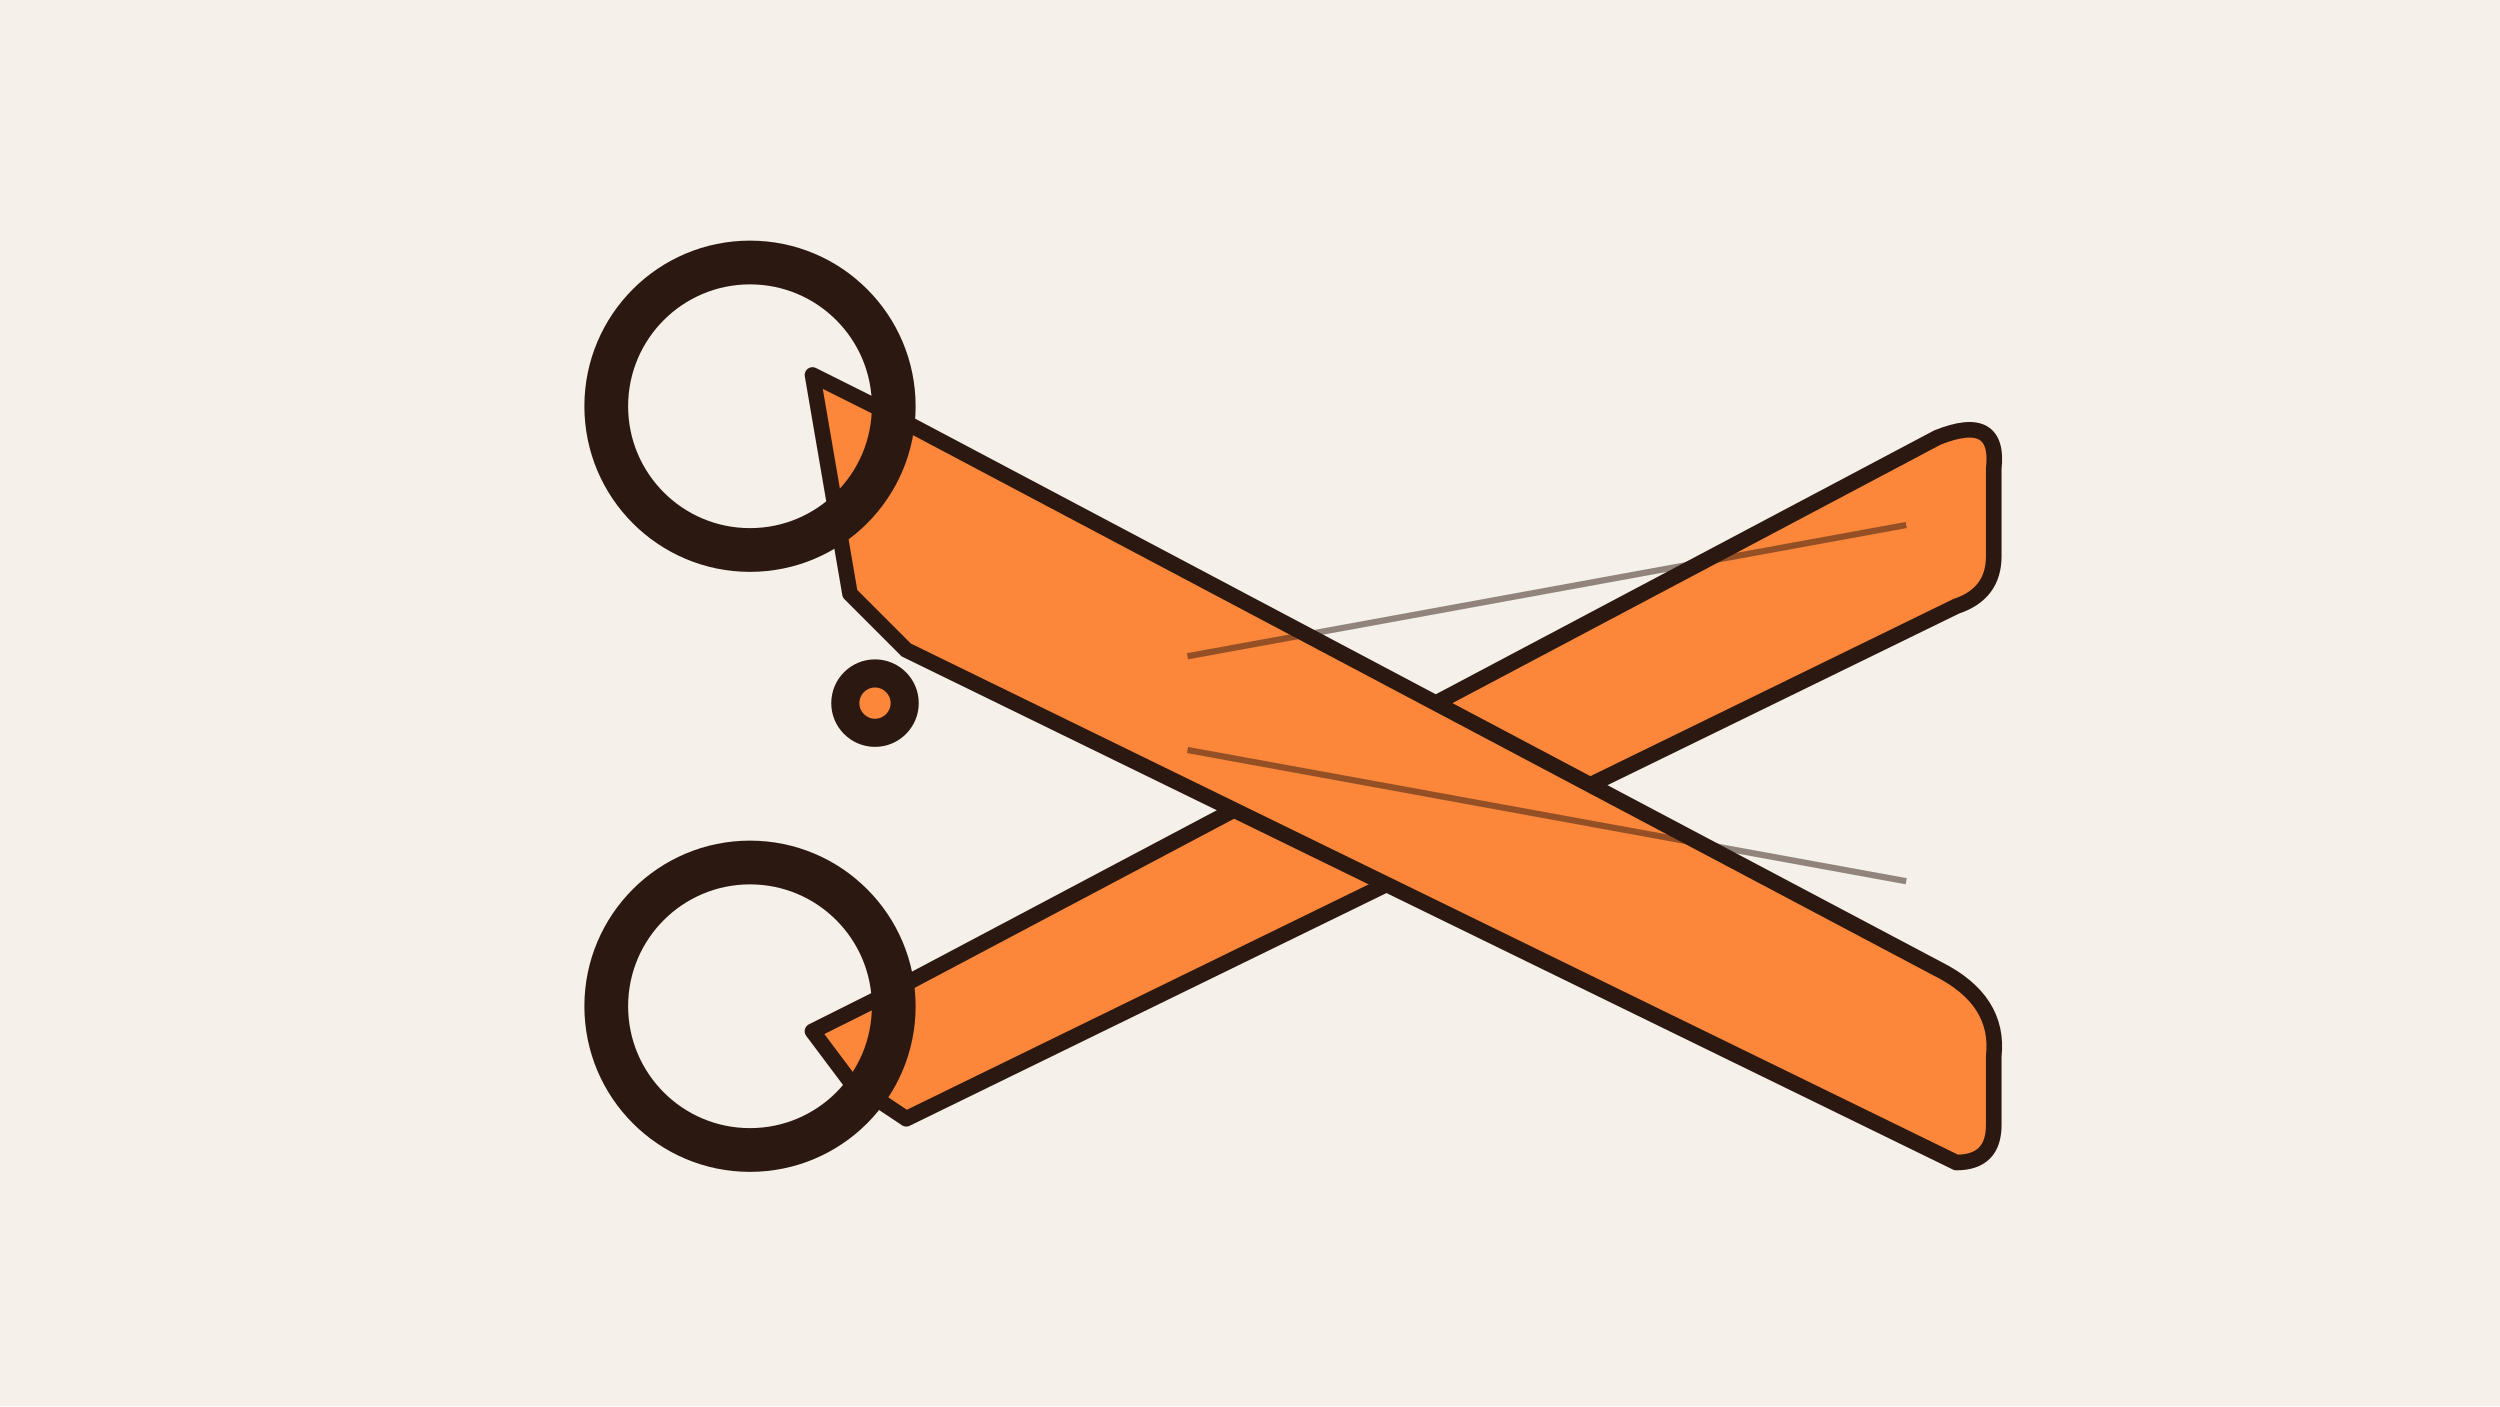
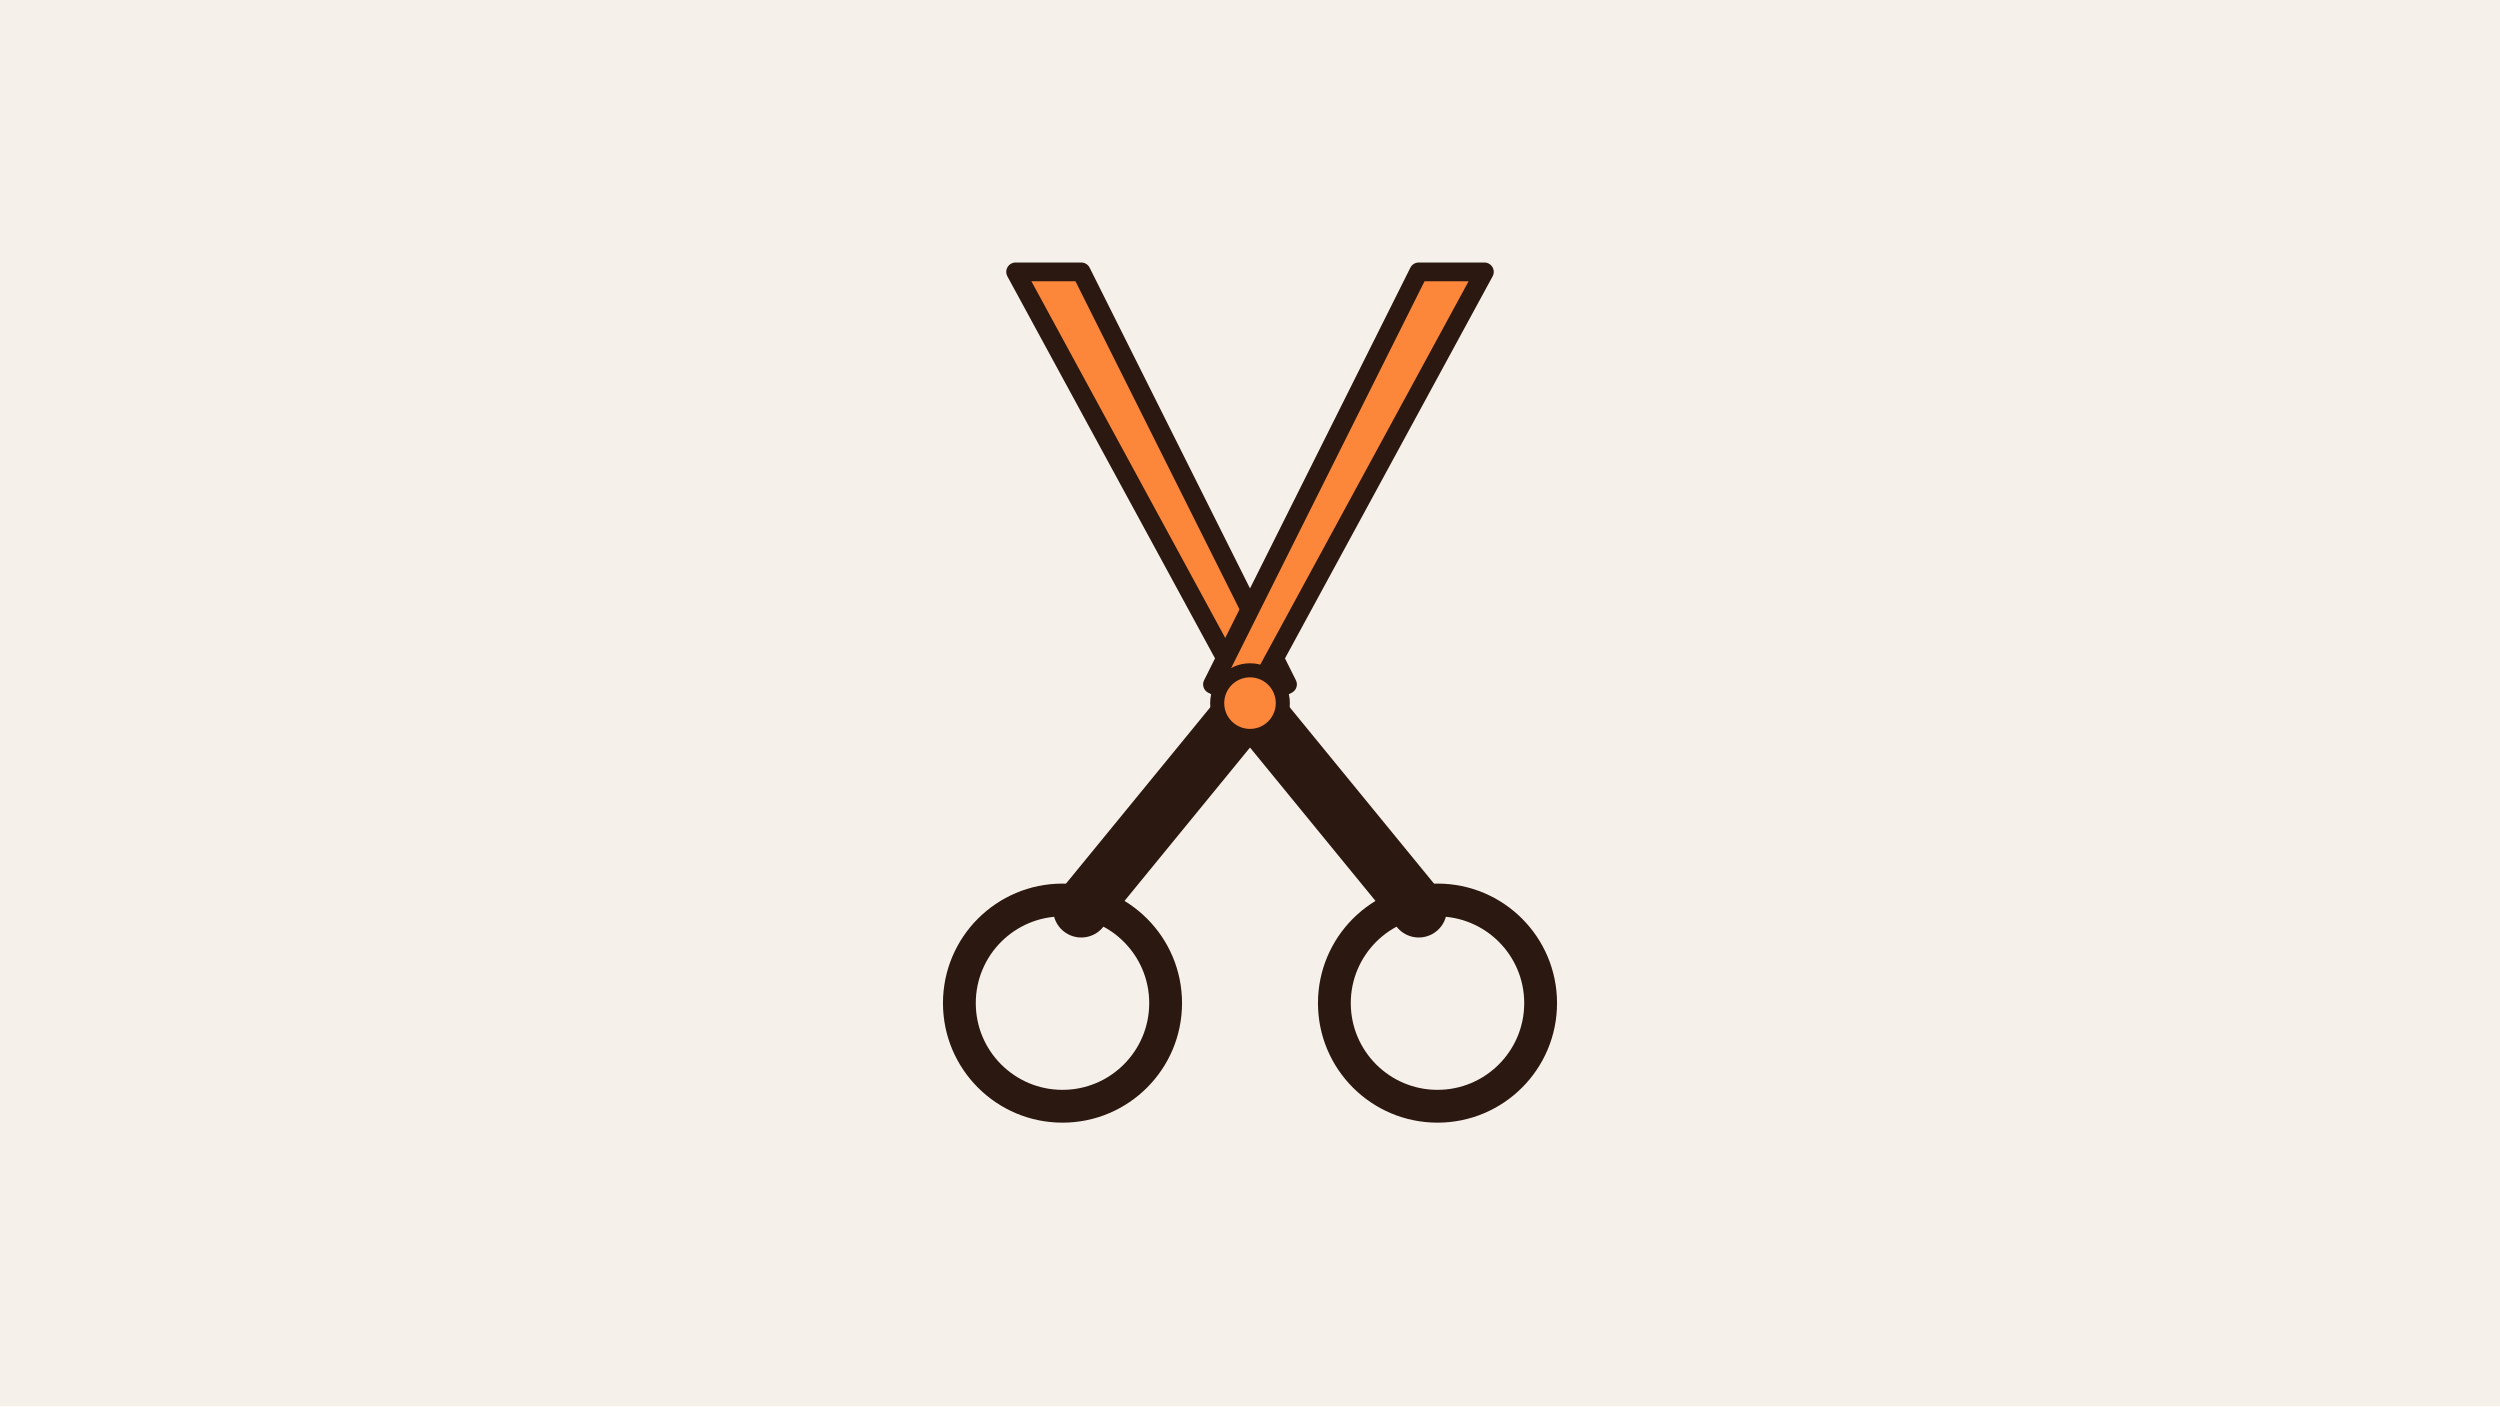
- <svg xmlns="http://www.w3.org/2000/svg" viewBox="0 0 800 450" preserveAspectRatio="xMidYMid slice" role="img" aria-label="Otvorené barberské nožnice">
+ <svg xmlns="http://www.w3.org/2000/svg" viewBox="0 0 800 450" preserveAspectRatio="xMidYMid slice" role="img" aria-label="Otvorené barberské nožnice — symbol fade strihu">
  <rect width="800" height="450" fill="#f5f1ea" />
-   <g transform="translate(180 90)">
-     <path d="M 80 240              L 100 230              L 440 50              Q 460 42 458 60              L 458 88              Q 458 100 446 104              L 110 268              L 92 256 Z" fill="#fc873a" stroke="#2b1810" stroke-width="5" stroke-linejoin="round" />
-     <path d="M 80 30              L 100 40              L 440 220              Q 460 230 458 248              L 458 270              Q 458 282 446 282              L 110 118              L 92 100 Z" fill="#fc873a" stroke="#2b1810" stroke-width="5" stroke-linejoin="round" />
-     <circle cx="100" cy="135" r="14" fill="#2b1810" />
-     <circle cx="100" cy="135" r="5" fill="#fc873a" />
-     <circle cx="60" cy="232" r="46" fill="none" stroke="#2b1810" stroke-width="14" />
-     <circle cx="60" cy="40" r="46" fill="none" stroke="#2b1810" stroke-width="14" />
-     <line x1="200" y1="120" x2="430" y2="78" stroke="#2b1810" stroke-width="2" opacity="0.5" />
-     <line x1="200" y1="150" x2="430" y2="192" stroke="#2b1810" stroke-width="2" opacity="0.5" />
+   <g transform="translate(220 45) scale(3)">
+     <line x1="60" y1="60" x2="78" y2="82" stroke="#2b1810" stroke-width="6" stroke-linecap="round" />
+     <line x1="60" y1="60" x2="42" y2="82" stroke="#2b1810" stroke-width="6" stroke-linecap="round" />
+     <path d="M60 60 L35 14 L42 14 L64 58 Z" fill="#fc873a" stroke="#2b1810" stroke-width="2" stroke-linejoin="round" />
+     <path d="M60 60 L85 14 L78 14 L56 58 Z" fill="#fc873a" stroke="#2b1810" stroke-width="2" stroke-linejoin="round" />
+     <circle cx="40" cy="92" r="11" fill="none" stroke="#2b1810" stroke-width="3.5" />
+     <circle cx="80" cy="92" r="11" fill="none" stroke="#2b1810" stroke-width="3.5" />
+     <circle cx="60" cy="60" r="3.5" fill="#fc873a" stroke="#2b1810" stroke-width="1.5" />
  </g>
</svg>
